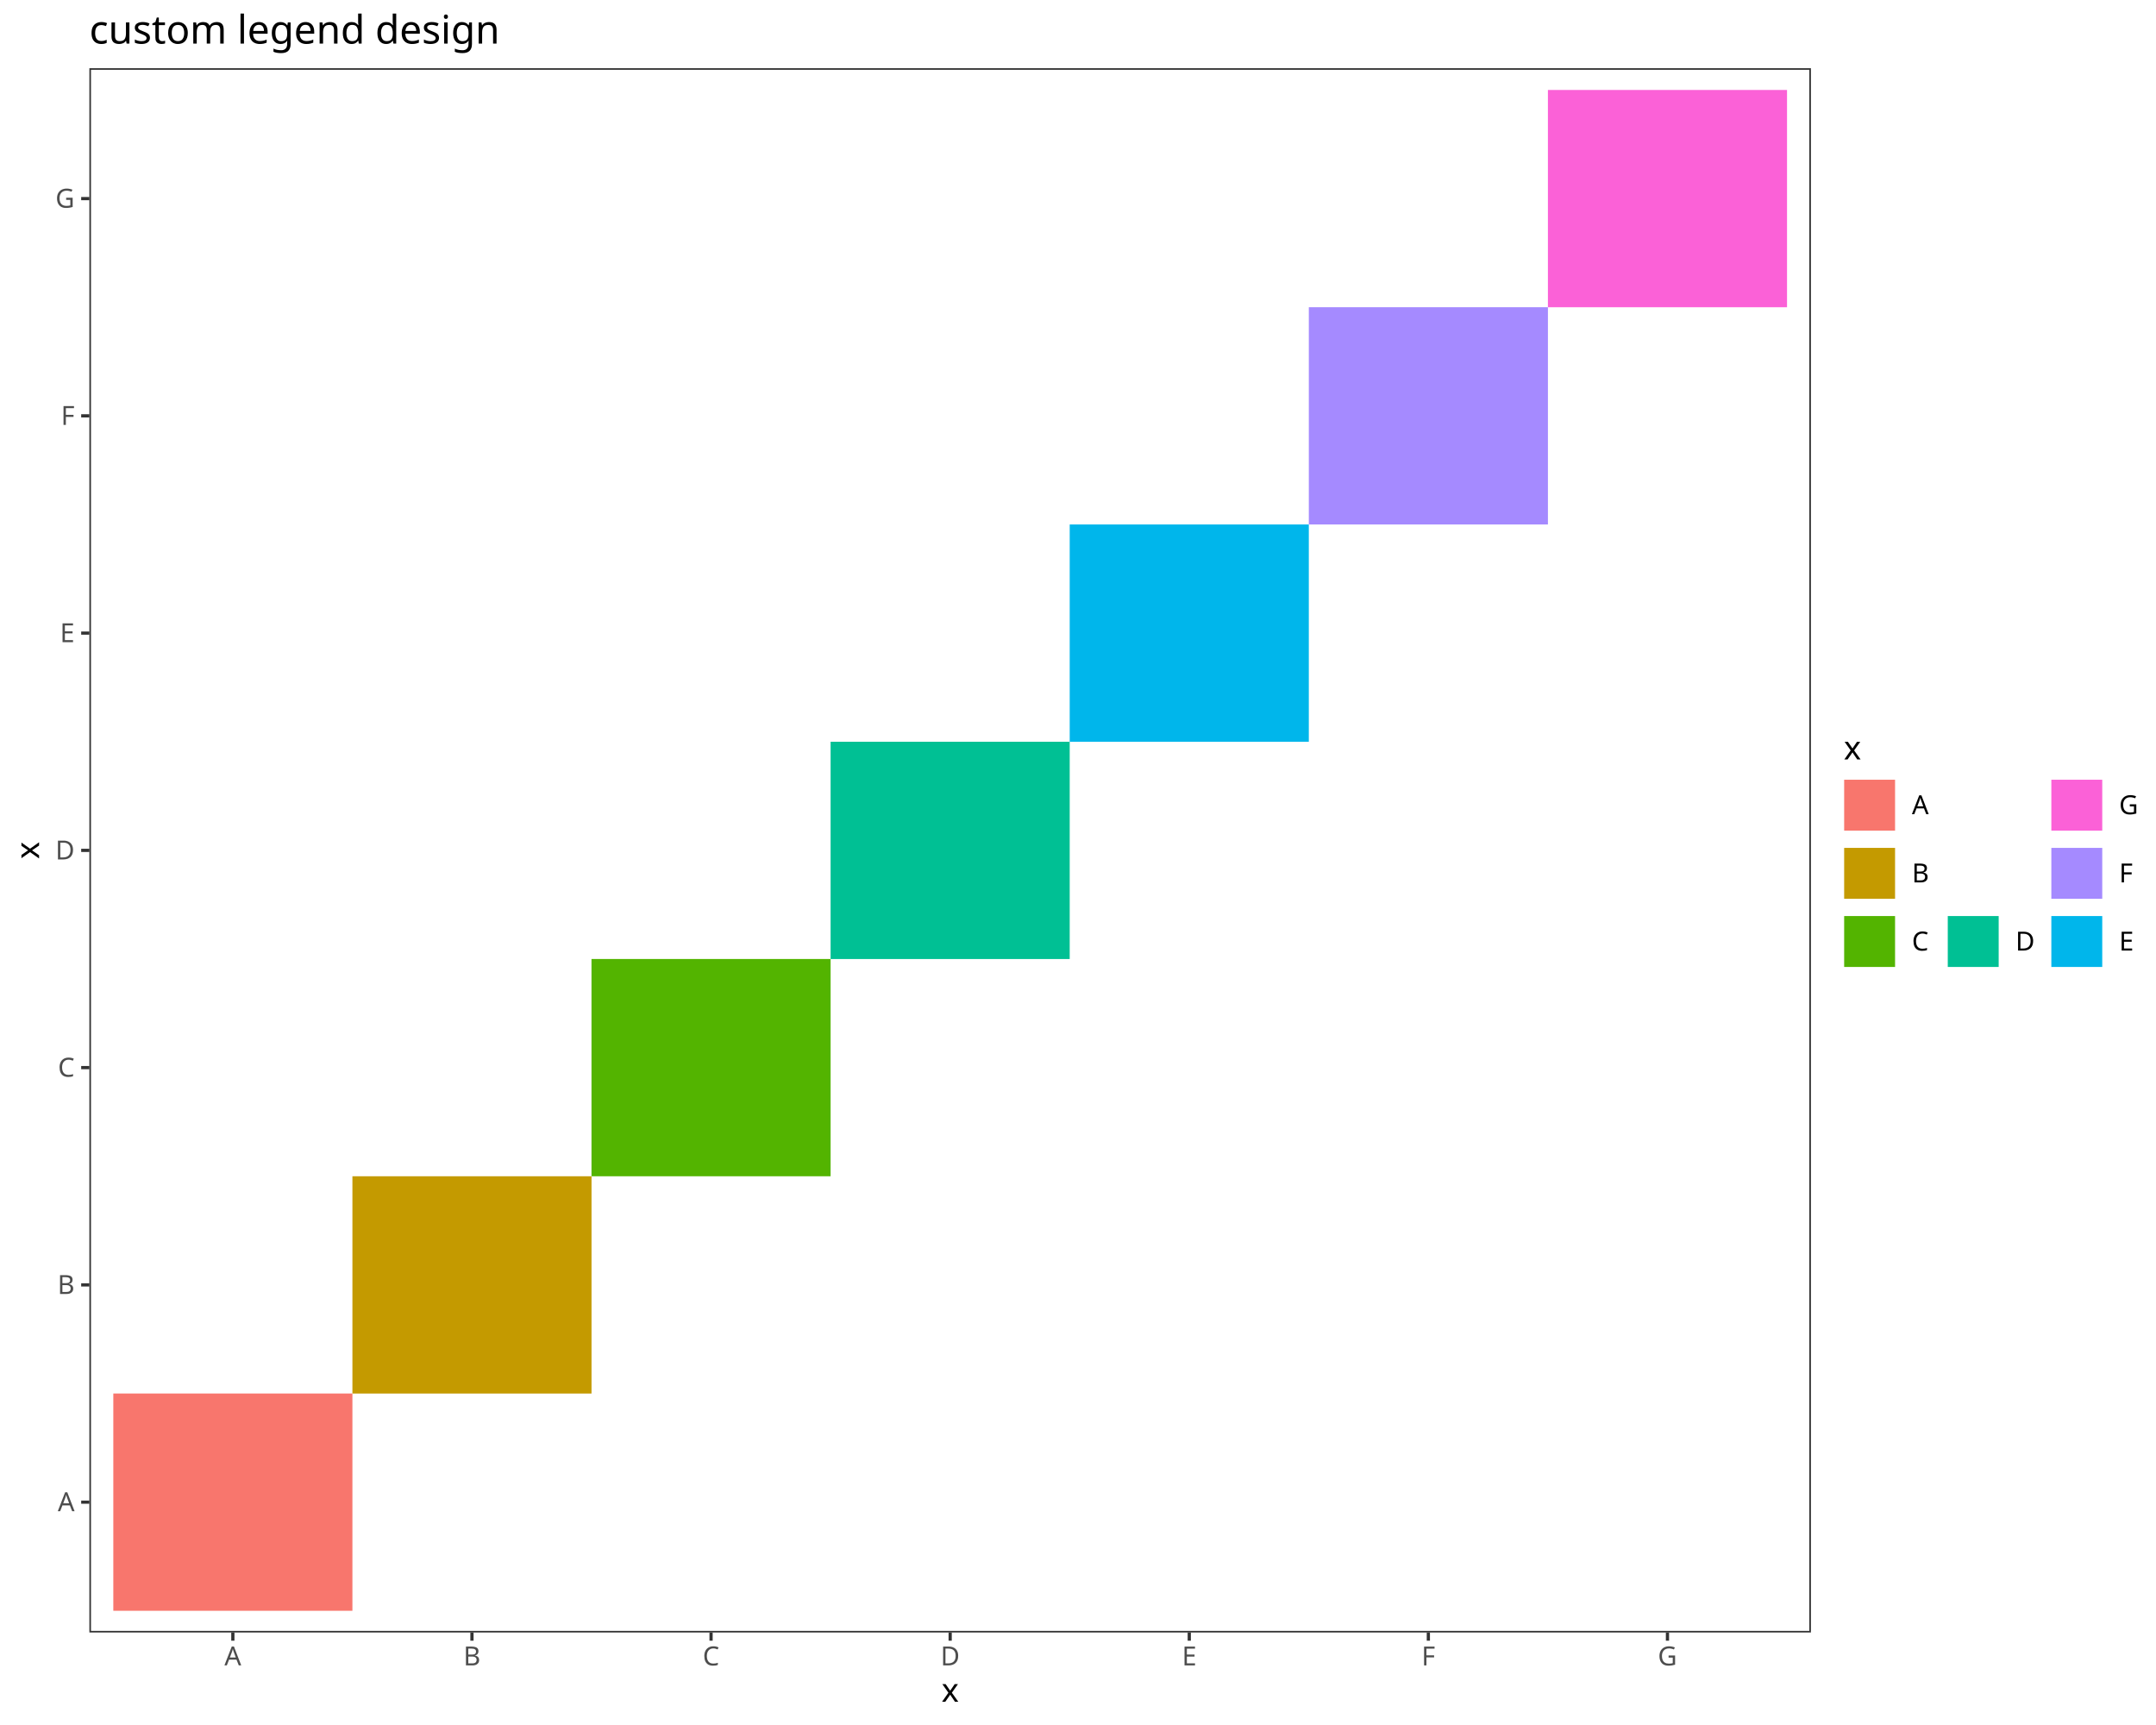
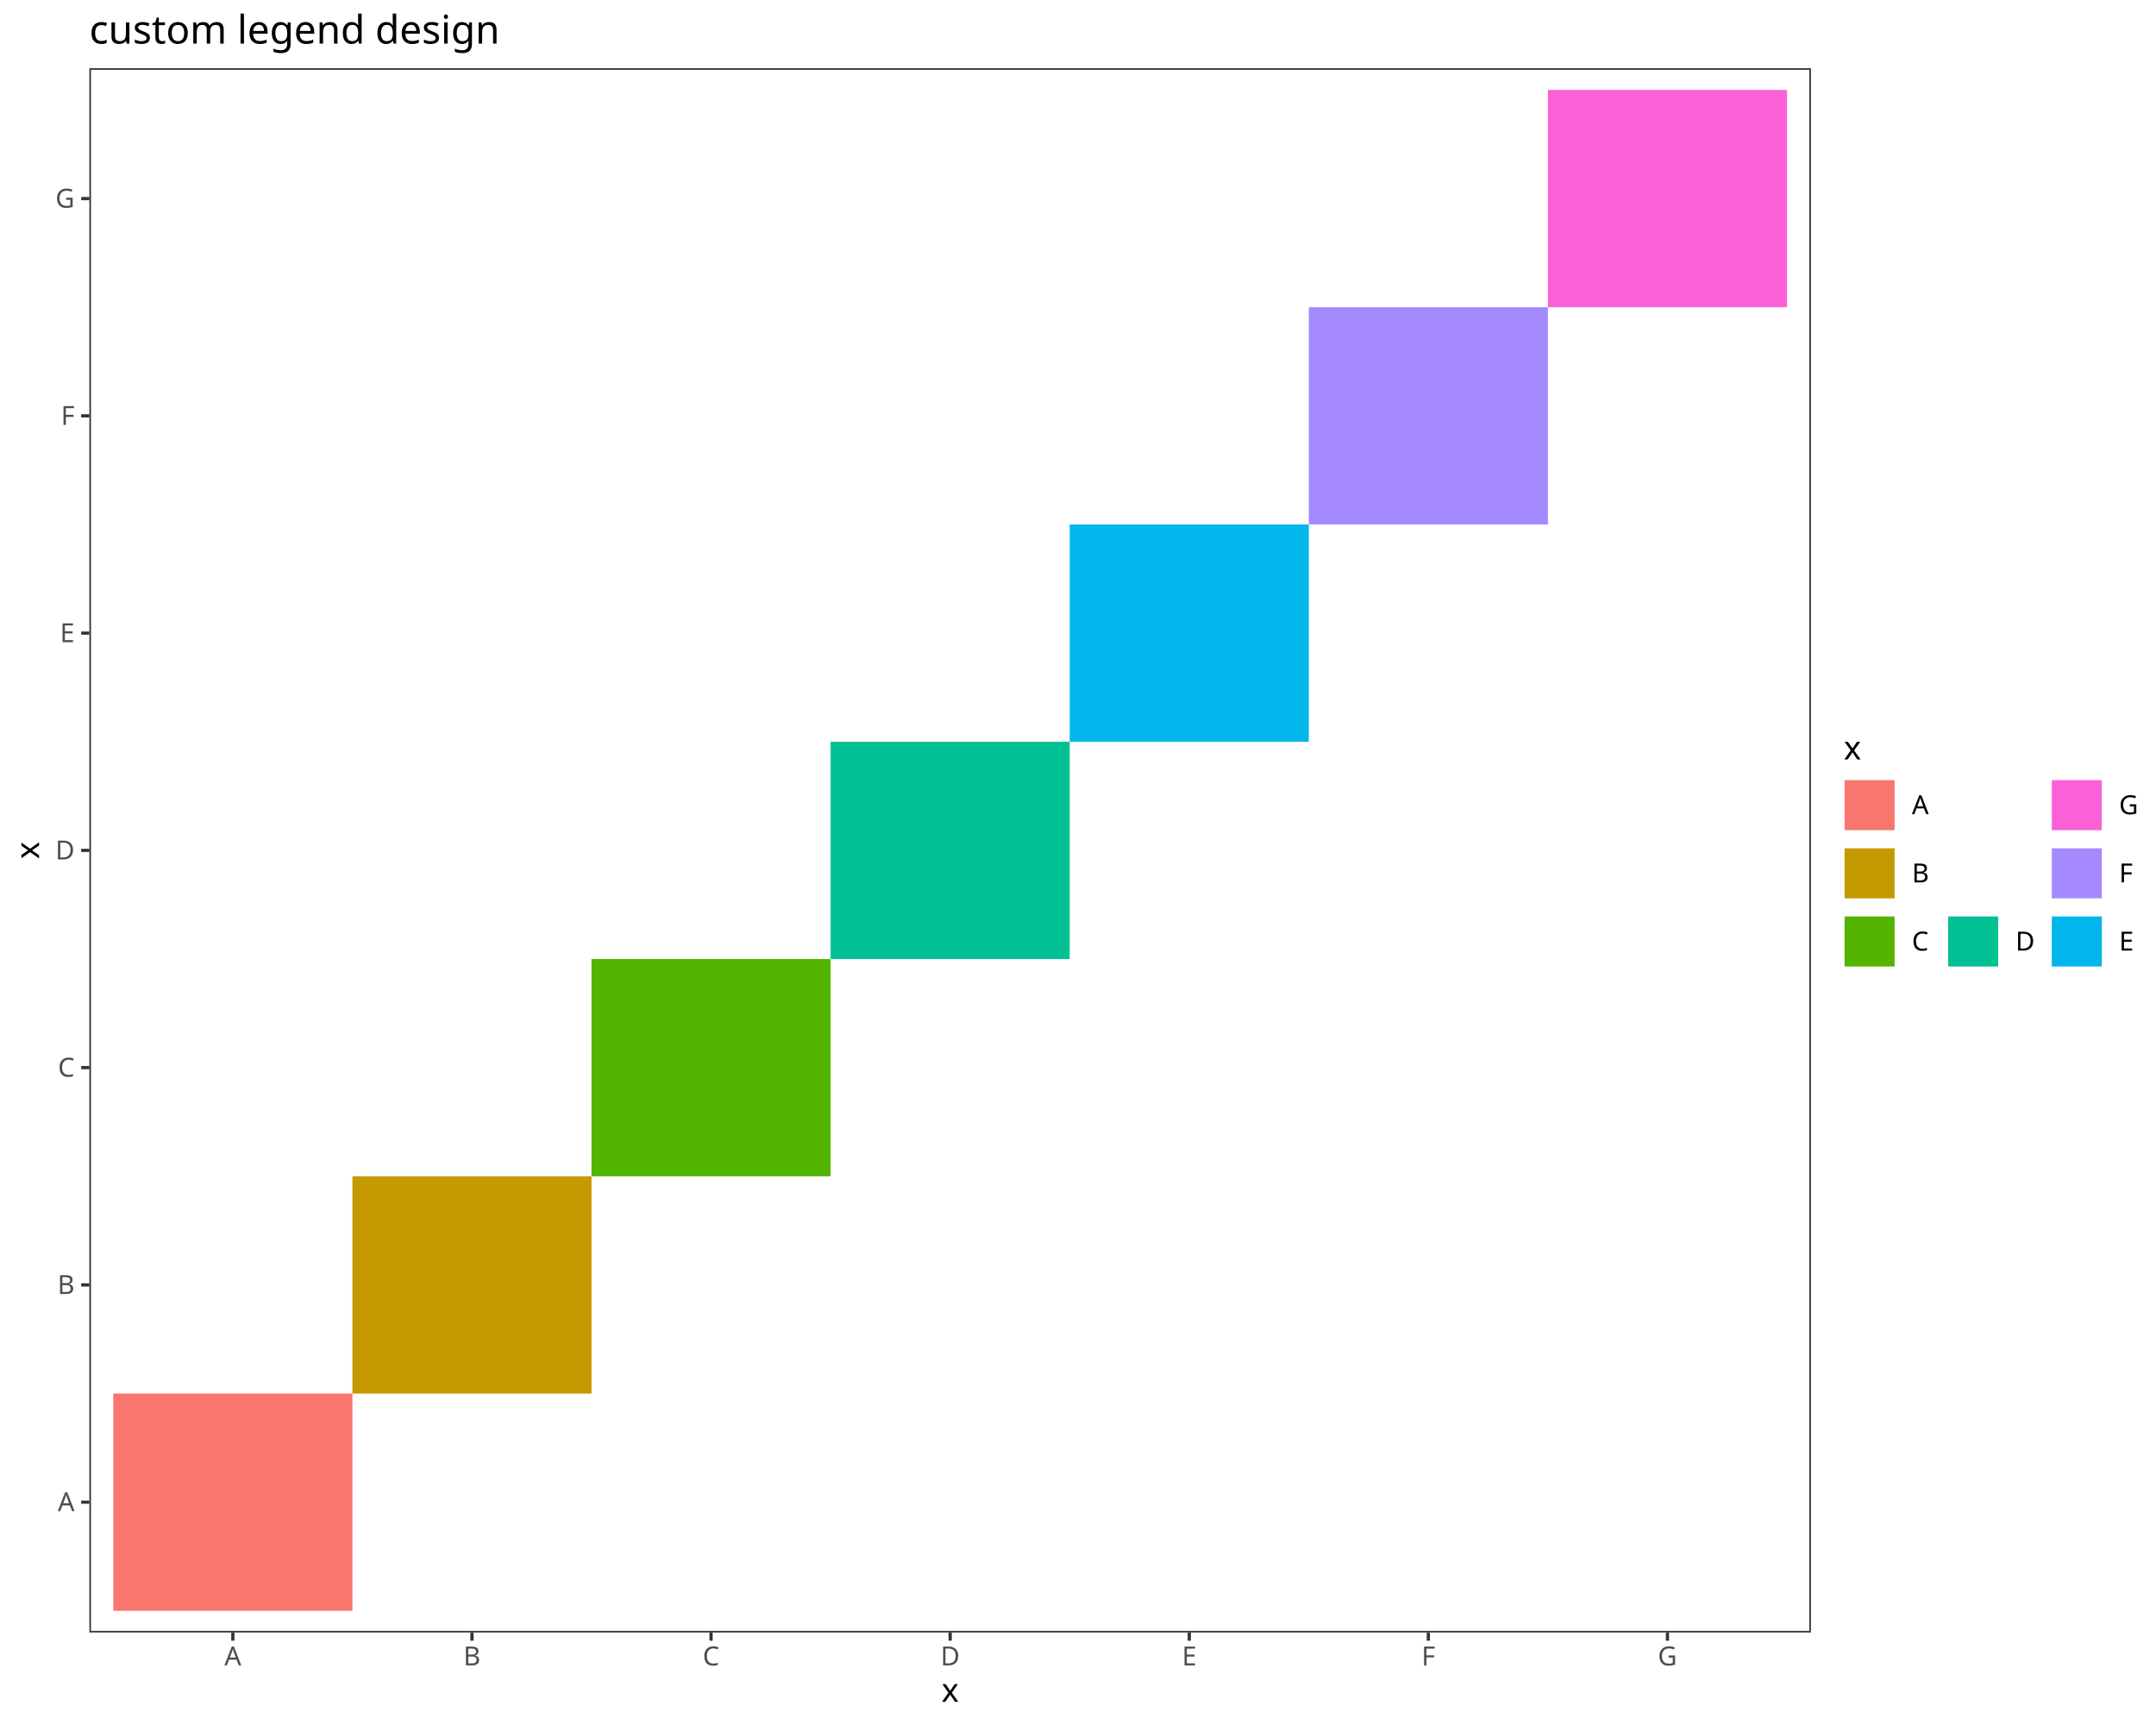
<svg xmlns="http://www.w3.org/2000/svg" class="svglite" data-engine-version="2.0" width="720.00pt" height="576.00pt" viewBox="0 0 720.00 576.00">
  <defs>
    <style type="text/css">
    .svglite line, .svglite polyline, .svglite polygon, .svglite path, .svglite rect, .svglite circle {
      fill: none;
      stroke: #000000;
      stroke-linecap: round;
      stroke-linejoin: round;
      stroke-miterlimit: 10.00;
    }
  </style>
  </defs>
  <rect width="100%" height="100%" style="stroke: none; fill: #FFFFFF;" />
  <defs>
    <clipPath id="cpMC4wMHw3MjAuMDB8MC4wMHw1NzYuMDA=">
      <rect x="0.00" y="0.00" width="720.00" height="576.00" />
    </clipPath>
  </defs>
  <g clip-path="url(#cpMC4wMHw3MjAuMDB8MC4wMHw1NzYuMDA=)">
    <rect x="0.00" y="0.00" width="720.00" height="576.00" style="stroke-width: 1.07; stroke: #FFFFFF; fill: #FFFFFF;" />
  </g>
  <defs>
    <clipPath id="cpMjkuODV8NjA0Ljc2fDIyLjc4fDU0NS4xMQ==">
      <rect x="29.85" y="22.78" width="574.91" height="522.33" />
    </clipPath>
  </defs>
  <g clip-path="url(#cpMjkuODV8NjA0Ljc2fDIyLjc4fDU0NS4xMQ==)">
    <rect x="29.85" y="22.78" width="574.91" height="522.33" style="stroke-width: 1.07; stroke: none; fill: #FFFFFF;" />
-     <rect x="37.84" y="465.31" width="79.85" height="72.55" style="stroke-width: 0.21; stroke: none; stroke-linecap: butt; stroke-linejoin: miter; fill: #F8766D;" />
-     <rect x="117.69" y="392.77" width="79.85" height="72.55" style="stroke-width: 0.21; stroke: none; stroke-linecap: butt; stroke-linejoin: miter; fill: #C49A00;" />
-     <rect x="197.53" y="320.22" width="79.85" height="72.55" style="stroke-width: 0.21; stroke: none; stroke-linecap: butt; stroke-linejoin: miter; fill: #53B400;" />
-     <rect x="277.38" y="247.68" width="79.85" height="72.55" style="stroke-width: 0.21; stroke: none; stroke-linecap: butt; stroke-linejoin: miter; fill: #00C094;" />
-     <rect x="357.23" y="175.13" width="79.85" height="72.55" style="stroke-width: 0.21; stroke: none; stroke-linecap: butt; stroke-linejoin: miter; fill: #00B6EB;" />
-     <rect x="437.08" y="102.58" width="79.85" height="72.55" style="stroke-width: 0.21; stroke: none; stroke-linecap: butt; stroke-linejoin: miter; fill: #A58AFF;" />
-     <rect x="516.93" y="30.04" width="79.85" height="72.55" style="stroke-width: 0.21; stroke: none; stroke-linecap: butt; stroke-linejoin: miter; fill: #FB61D7;" />
+     <rect x="37.84" y="465.31" width="79.85" height="72.55" style="stroke-width: 0.43; stroke: none; stroke-linecap: butt; stroke-linejoin: miter; fill: #F8766D;" />
+     <rect x="117.69" y="392.77" width="79.85" height="72.55" style="stroke-width: 0.43; stroke: none; stroke-linecap: butt; stroke-linejoin: miter; fill: #C49A00;" />
+     <rect x="197.53" y="320.22" width="79.85" height="72.55" style="stroke-width: 0.43; stroke: none; stroke-linecap: butt; stroke-linejoin: miter; fill: #53B400;" />
+     <rect x="277.38" y="247.68" width="79.85" height="72.55" style="stroke-width: 0.43; stroke: none; stroke-linecap: butt; stroke-linejoin: miter; fill: #00C094;" />
+     <rect x="357.23" y="175.13" width="79.85" height="72.55" style="stroke-width: 0.43; stroke: none; stroke-linecap: butt; stroke-linejoin: miter; fill: #00B6EB;" />
+     <rect x="437.08" y="102.58" width="79.85" height="72.55" style="stroke-width: 0.43; stroke: none; stroke-linecap: butt; stroke-linejoin: miter; fill: #A58AFF;" />
+     <rect x="516.93" y="30.04" width="79.85" height="72.55" style="stroke-width: 0.43; stroke: none; stroke-linecap: butt; stroke-linejoin: miter; fill: #FB61D7;" />
    <rect x="29.85" y="22.78" width="574.91" height="522.33" style="stroke-width: 1.07; stroke: #333333;" />
  </g>
  <g clip-path="url(#cpMC4wMHw3MjAuMDB8MC4wMHw1NzYuMDA=)">
    <text x="24.92" y="504.61" text-anchor="end" style="font-size: 8.80px; fill: #4D4D4D; font-family: sans;" textLength="5.87px" lengthAdjust="spacingAndGlyphs">A</text>
    <text x="24.92" y="432.07" text-anchor="end" style="font-size: 8.80px; fill: #4D4D4D; font-family: sans;" textLength="5.87px" lengthAdjust="spacingAndGlyphs">B</text>
    <text x="24.92" y="359.52" text-anchor="end" style="font-size: 8.80px; fill: #4D4D4D; font-family: sans;" textLength="6.36px" lengthAdjust="spacingAndGlyphs">C</text>
    <text x="24.92" y="286.98" text-anchor="end" style="font-size: 8.80px; fill: #4D4D4D; font-family: sans;" textLength="6.36px" lengthAdjust="spacingAndGlyphs">D</text>
    <text x="24.92" y="214.43" text-anchor="end" style="font-size: 8.80px; fill: #4D4D4D; font-family: sans;" textLength="5.87px" lengthAdjust="spacingAndGlyphs">E</text>
    <text x="24.92" y="141.88" text-anchor="end" style="font-size: 8.80px; fill: #4D4D4D; font-family: sans;" textLength="5.38px" lengthAdjust="spacingAndGlyphs">F</text>
    <text x="24.92" y="69.34" text-anchor="end" style="font-size: 8.80px; fill: #4D4D4D; font-family: sans;" textLength="6.85px" lengthAdjust="spacingAndGlyphs">G</text>
    <polyline points="27.11,501.59 29.85,501.59 " style="stroke-width: 1.07; stroke: #333333; stroke-linecap: butt;" />
    <polyline points="27.11,429.04 29.85,429.04 " style="stroke-width: 1.07; stroke: #333333; stroke-linecap: butt;" />
    <polyline points="27.11,356.49 29.85,356.49 " style="stroke-width: 1.07; stroke: #333333; stroke-linecap: butt;" />
    <polyline points="27.11,283.95 29.85,283.95 " style="stroke-width: 1.07; stroke: #333333; stroke-linecap: butt;" />
    <polyline points="27.11,211.40 29.85,211.40 " style="stroke-width: 1.07; stroke: #333333; stroke-linecap: butt;" />
    <polyline points="27.11,138.86 29.85,138.86 " style="stroke-width: 1.07; stroke: #333333; stroke-linecap: butt;" />
    <polyline points="27.11,66.31 29.85,66.31 " style="stroke-width: 1.07; stroke: #333333; stroke-linecap: butt;" />
    <polyline points="77.76,547.85 77.76,545.11 " style="stroke-width: 1.07; stroke: #333333; stroke-linecap: butt;" />
    <polyline points="157.61,547.85 157.61,545.11 " style="stroke-width: 1.07; stroke: #333333; stroke-linecap: butt;" />
    <polyline points="237.46,547.85 237.46,545.11 " style="stroke-width: 1.07; stroke: #333333; stroke-linecap: butt;" />
    <polyline points="317.31,547.85 317.31,545.11 " style="stroke-width: 1.07; stroke: #333333; stroke-linecap: butt;" />
    <polyline points="397.16,547.85 397.16,545.11 " style="stroke-width: 1.07; stroke: #333333; stroke-linecap: butt;" />
    <polyline points="477.00,547.85 477.00,545.11 " style="stroke-width: 1.07; stroke: #333333; stroke-linecap: butt;" />
    <polyline points="556.85,547.85 556.85,545.11 " style="stroke-width: 1.07; stroke: #333333; stroke-linecap: butt;" />
    <text x="77.76" y="556.10" text-anchor="middle" style="font-size: 8.80px; fill: #4D4D4D; font-family: sans;" textLength="5.87px" lengthAdjust="spacingAndGlyphs">A</text>
    <text x="157.61" y="556.10" text-anchor="middle" style="font-size: 8.80px; fill: #4D4D4D; font-family: sans;" textLength="5.87px" lengthAdjust="spacingAndGlyphs">B</text>
    <text x="237.46" y="556.10" text-anchor="middle" style="font-size: 8.80px; fill: #4D4D4D; font-family: sans;" textLength="6.36px" lengthAdjust="spacingAndGlyphs">C</text>
    <text x="317.31" y="556.10" text-anchor="middle" style="font-size: 8.80px; fill: #4D4D4D; font-family: sans;" textLength="6.36px" lengthAdjust="spacingAndGlyphs">D</text>
    <text x="397.16" y="556.10" text-anchor="middle" style="font-size: 8.80px; fill: #4D4D4D; font-family: sans;" textLength="5.87px" lengthAdjust="spacingAndGlyphs">E</text>
    <text x="477.00" y="556.10" text-anchor="middle" style="font-size: 8.80px; fill: #4D4D4D; font-family: sans;" textLength="5.38px" lengthAdjust="spacingAndGlyphs">F</text>
    <text x="556.85" y="556.10" text-anchor="middle" style="font-size: 8.80px; fill: #4D4D4D; font-family: sans;" textLength="6.85px" lengthAdjust="spacingAndGlyphs">G</text>
    <text x="317.31" y="568.24" text-anchor="middle" style="font-size: 11.00px; font-family: sans;" textLength="5.50px" lengthAdjust="spacingAndGlyphs">x</text>
    <text transform="translate(13.05,283.95) rotate(-90)" text-anchor="middle" style="font-size: 11.00px; font-family: sans;" textLength="5.50px" lengthAdjust="spacingAndGlyphs">x</text>
    <rect x="615.72" y="244.88" width="98.80" height="78.13" style="stroke-width: 1.07; stroke: none; fill: #FFFFFF;" />
    <text x="615.72" y="253.59" style="font-size: 11.00px; font-family: sans;" textLength="5.50px" lengthAdjust="spacingAndGlyphs">x</text>
    <rect x="615.72" y="260.22" width="17.28" height="17.28" style="stroke-width: 1.07; stroke: none; fill: #FFFFFF;" />
-     <rect x="615.86" y="260.36" width="17.00" height="17.00" style="stroke-width: 0.21; stroke: none; stroke-linecap: butt; stroke-linejoin: miter; fill: #F8766D;" />
+     <rect x="616.00" y="260.50" width="16.71" height="16.71" style="stroke-width: 0.43; stroke: none; stroke-linecap: butt; stroke-linejoin: miter; fill: #F8766D;" />
    <rect x="615.72" y="282.97" width="17.28" height="17.28" style="stroke-width: 1.07; stroke: none; fill: #FFFFFF;" />
-     <rect x="615.86" y="283.12" width="17.00" height="17.00" style="stroke-width: 0.21; stroke: none; stroke-linecap: butt; stroke-linejoin: miter; fill: #C49A00;" />
+     <rect x="616.00" y="283.26" width="16.71" height="16.71" style="stroke-width: 0.43; stroke: none; stroke-linecap: butt; stroke-linejoin: miter; fill: #C49A00;" />
    <rect x="615.72" y="305.73" width="17.28" height="17.28" style="stroke-width: 1.07; stroke: none; fill: #FFFFFF;" />
-     <rect x="615.86" y="305.88" width="17.00" height="17.00" style="stroke-width: 0.21; stroke: none; stroke-linecap: butt; stroke-linejoin: miter; fill: #53B400;" />
+     <rect x="616.00" y="306.02" width="16.71" height="16.71" style="stroke-width: 0.43; stroke: none; stroke-linecap: butt; stroke-linejoin: miter; fill: #53B400;" />
    <rect x="650.32" y="305.73" width="17.28" height="17.28" style="stroke-width: 1.07; stroke: none; fill: #FFFFFF;" />
-     <rect x="650.46" y="305.88" width="17.00" height="17.00" style="stroke-width: 0.21; stroke: none; stroke-linecap: butt; stroke-linejoin: miter; fill: #00C094;" />
+     <rect x="650.60" y="306.02" width="16.71" height="16.71" style="stroke-width: 0.43; stroke: none; stroke-linecap: butt; stroke-linejoin: miter; fill: #00C094;" />
    <rect x="684.91" y="260.22" width="17.28" height="17.28" style="stroke-width: 1.07; stroke: none; fill: #FFFFFF;" />
-     <rect x="685.05" y="260.36" width="17.00" height="17.00" style="stroke-width: 0.21; stroke: none; stroke-linecap: butt; stroke-linejoin: miter; fill: #FB61D7;" />
+     <rect x="685.20" y="260.50" width="16.71" height="16.71" style="stroke-width: 0.43; stroke: none; stroke-linecap: butt; stroke-linejoin: miter; fill: #FB61D7;" />
    <rect x="684.91" y="282.97" width="17.28" height="17.28" style="stroke-width: 1.07; stroke: none; fill: #FFFFFF;" />
-     <rect x="685.05" y="283.12" width="17.00" height="17.00" style="stroke-width: 0.21; stroke: none; stroke-linecap: butt; stroke-linejoin: miter; fill: #A58AFF;" />
+     <rect x="685.20" y="283.26" width="16.71" height="16.71" style="stroke-width: 0.43; stroke: none; stroke-linecap: butt; stroke-linejoin: miter; fill: #A58AFF;" />
    <rect x="684.91" y="305.73" width="17.28" height="17.28" style="stroke-width: 1.07; stroke: none; fill: #FFFFFF;" />
-     <rect x="685.05" y="305.88" width="17.00" height="17.00" style="stroke-width: 0.21; stroke: none; stroke-linecap: butt; stroke-linejoin: miter; fill: #00B6EB;" />
+     <rect x="685.20" y="306.02" width="16.71" height="16.71" style="stroke-width: 0.43; stroke: none; stroke-linecap: butt; stroke-linejoin: miter; fill: #00B6EB;" />
    <text x="638.48" y="271.88" style="font-size: 8.80px; font-family: sans;" textLength="5.87px" lengthAdjust="spacingAndGlyphs">A</text>
    <text x="638.48" y="294.64" style="font-size: 8.80px; font-family: sans;" textLength="5.87px" lengthAdjust="spacingAndGlyphs">B</text>
    <text x="638.48" y="317.40" style="font-size: 8.80px; font-family: sans;" textLength="6.36px" lengthAdjust="spacingAndGlyphs">C</text>
    <text x="673.08" y="317.40" style="font-size: 8.80px; font-family: sans;" textLength="6.36px" lengthAdjust="spacingAndGlyphs">D</text>
    <text x="707.67" y="271.88" style="font-size: 8.80px; font-family: sans;" textLength="6.85px" lengthAdjust="spacingAndGlyphs">G</text>
    <text x="707.67" y="294.64" style="font-size: 8.80px; font-family: sans;" textLength="5.38px" lengthAdjust="spacingAndGlyphs">F</text>
    <text x="707.67" y="317.40" style="font-size: 8.80px; font-family: sans;" textLength="5.87px" lengthAdjust="spacingAndGlyphs">E</text>
    <text x="29.85" y="14.56" style="font-size: 13.20px; font-family: sans;" textLength="128.44px" lengthAdjust="spacingAndGlyphs">custom legend design</text>
  </g>
</svg>
